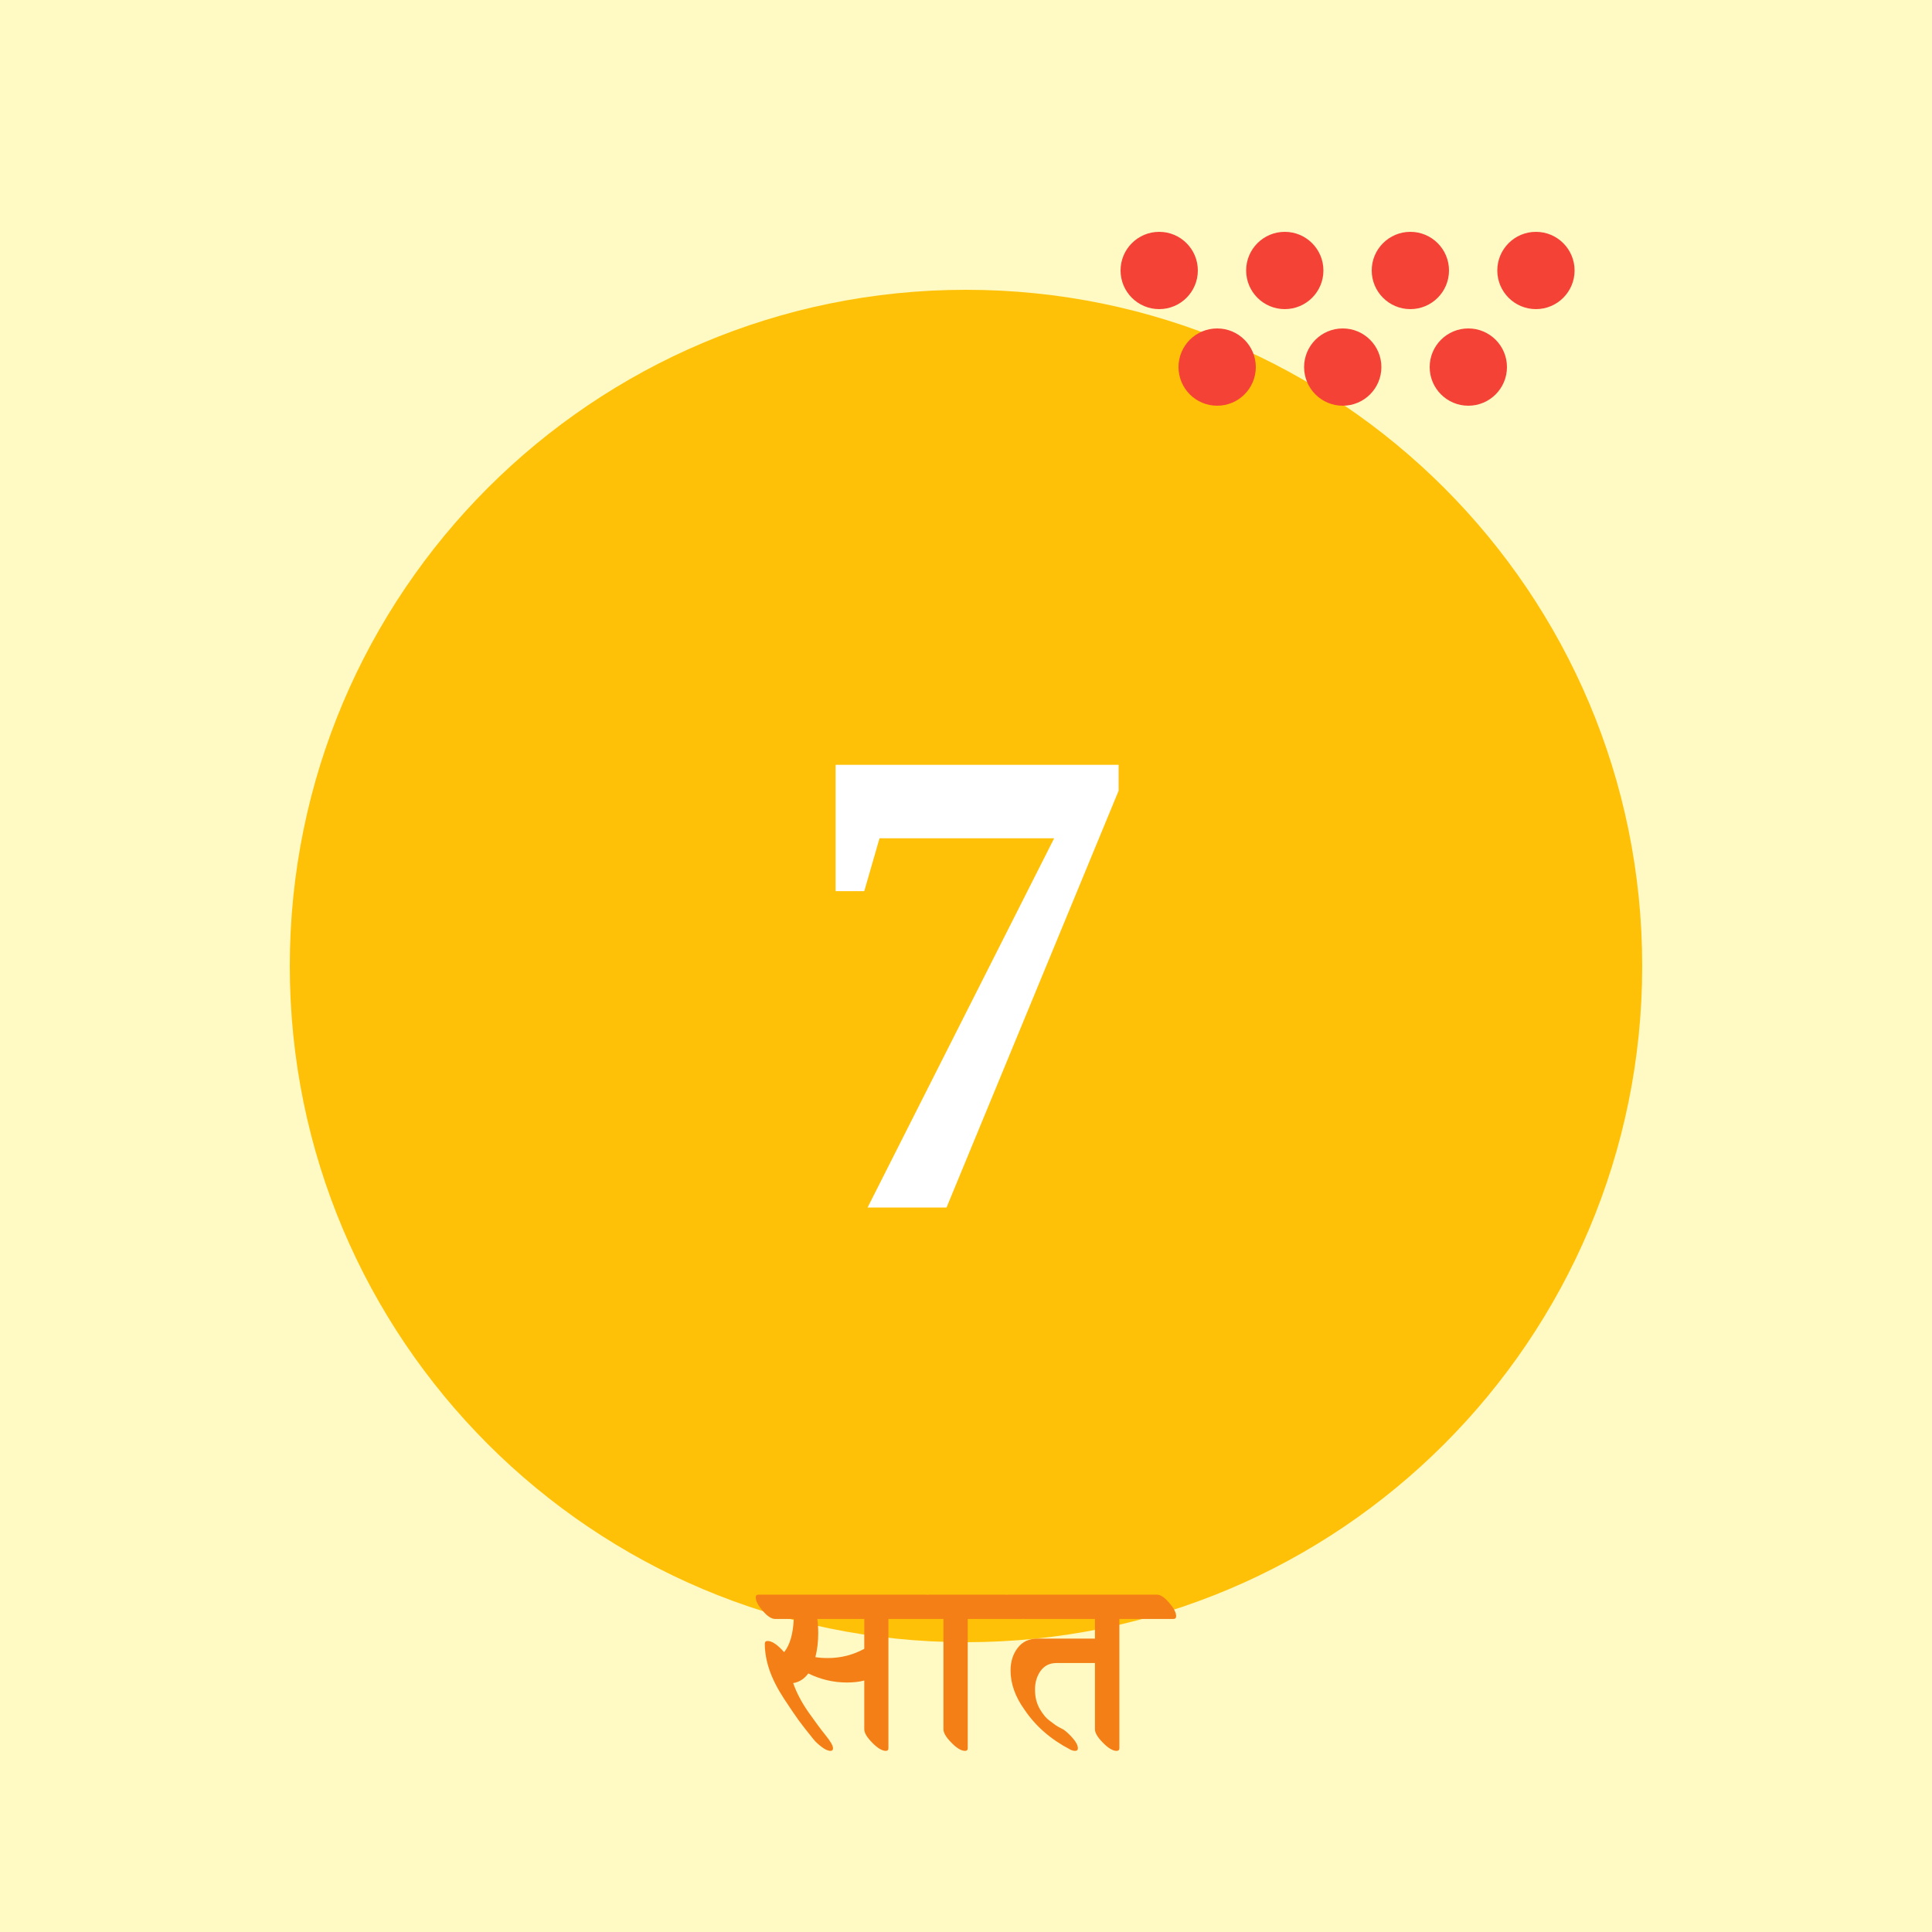
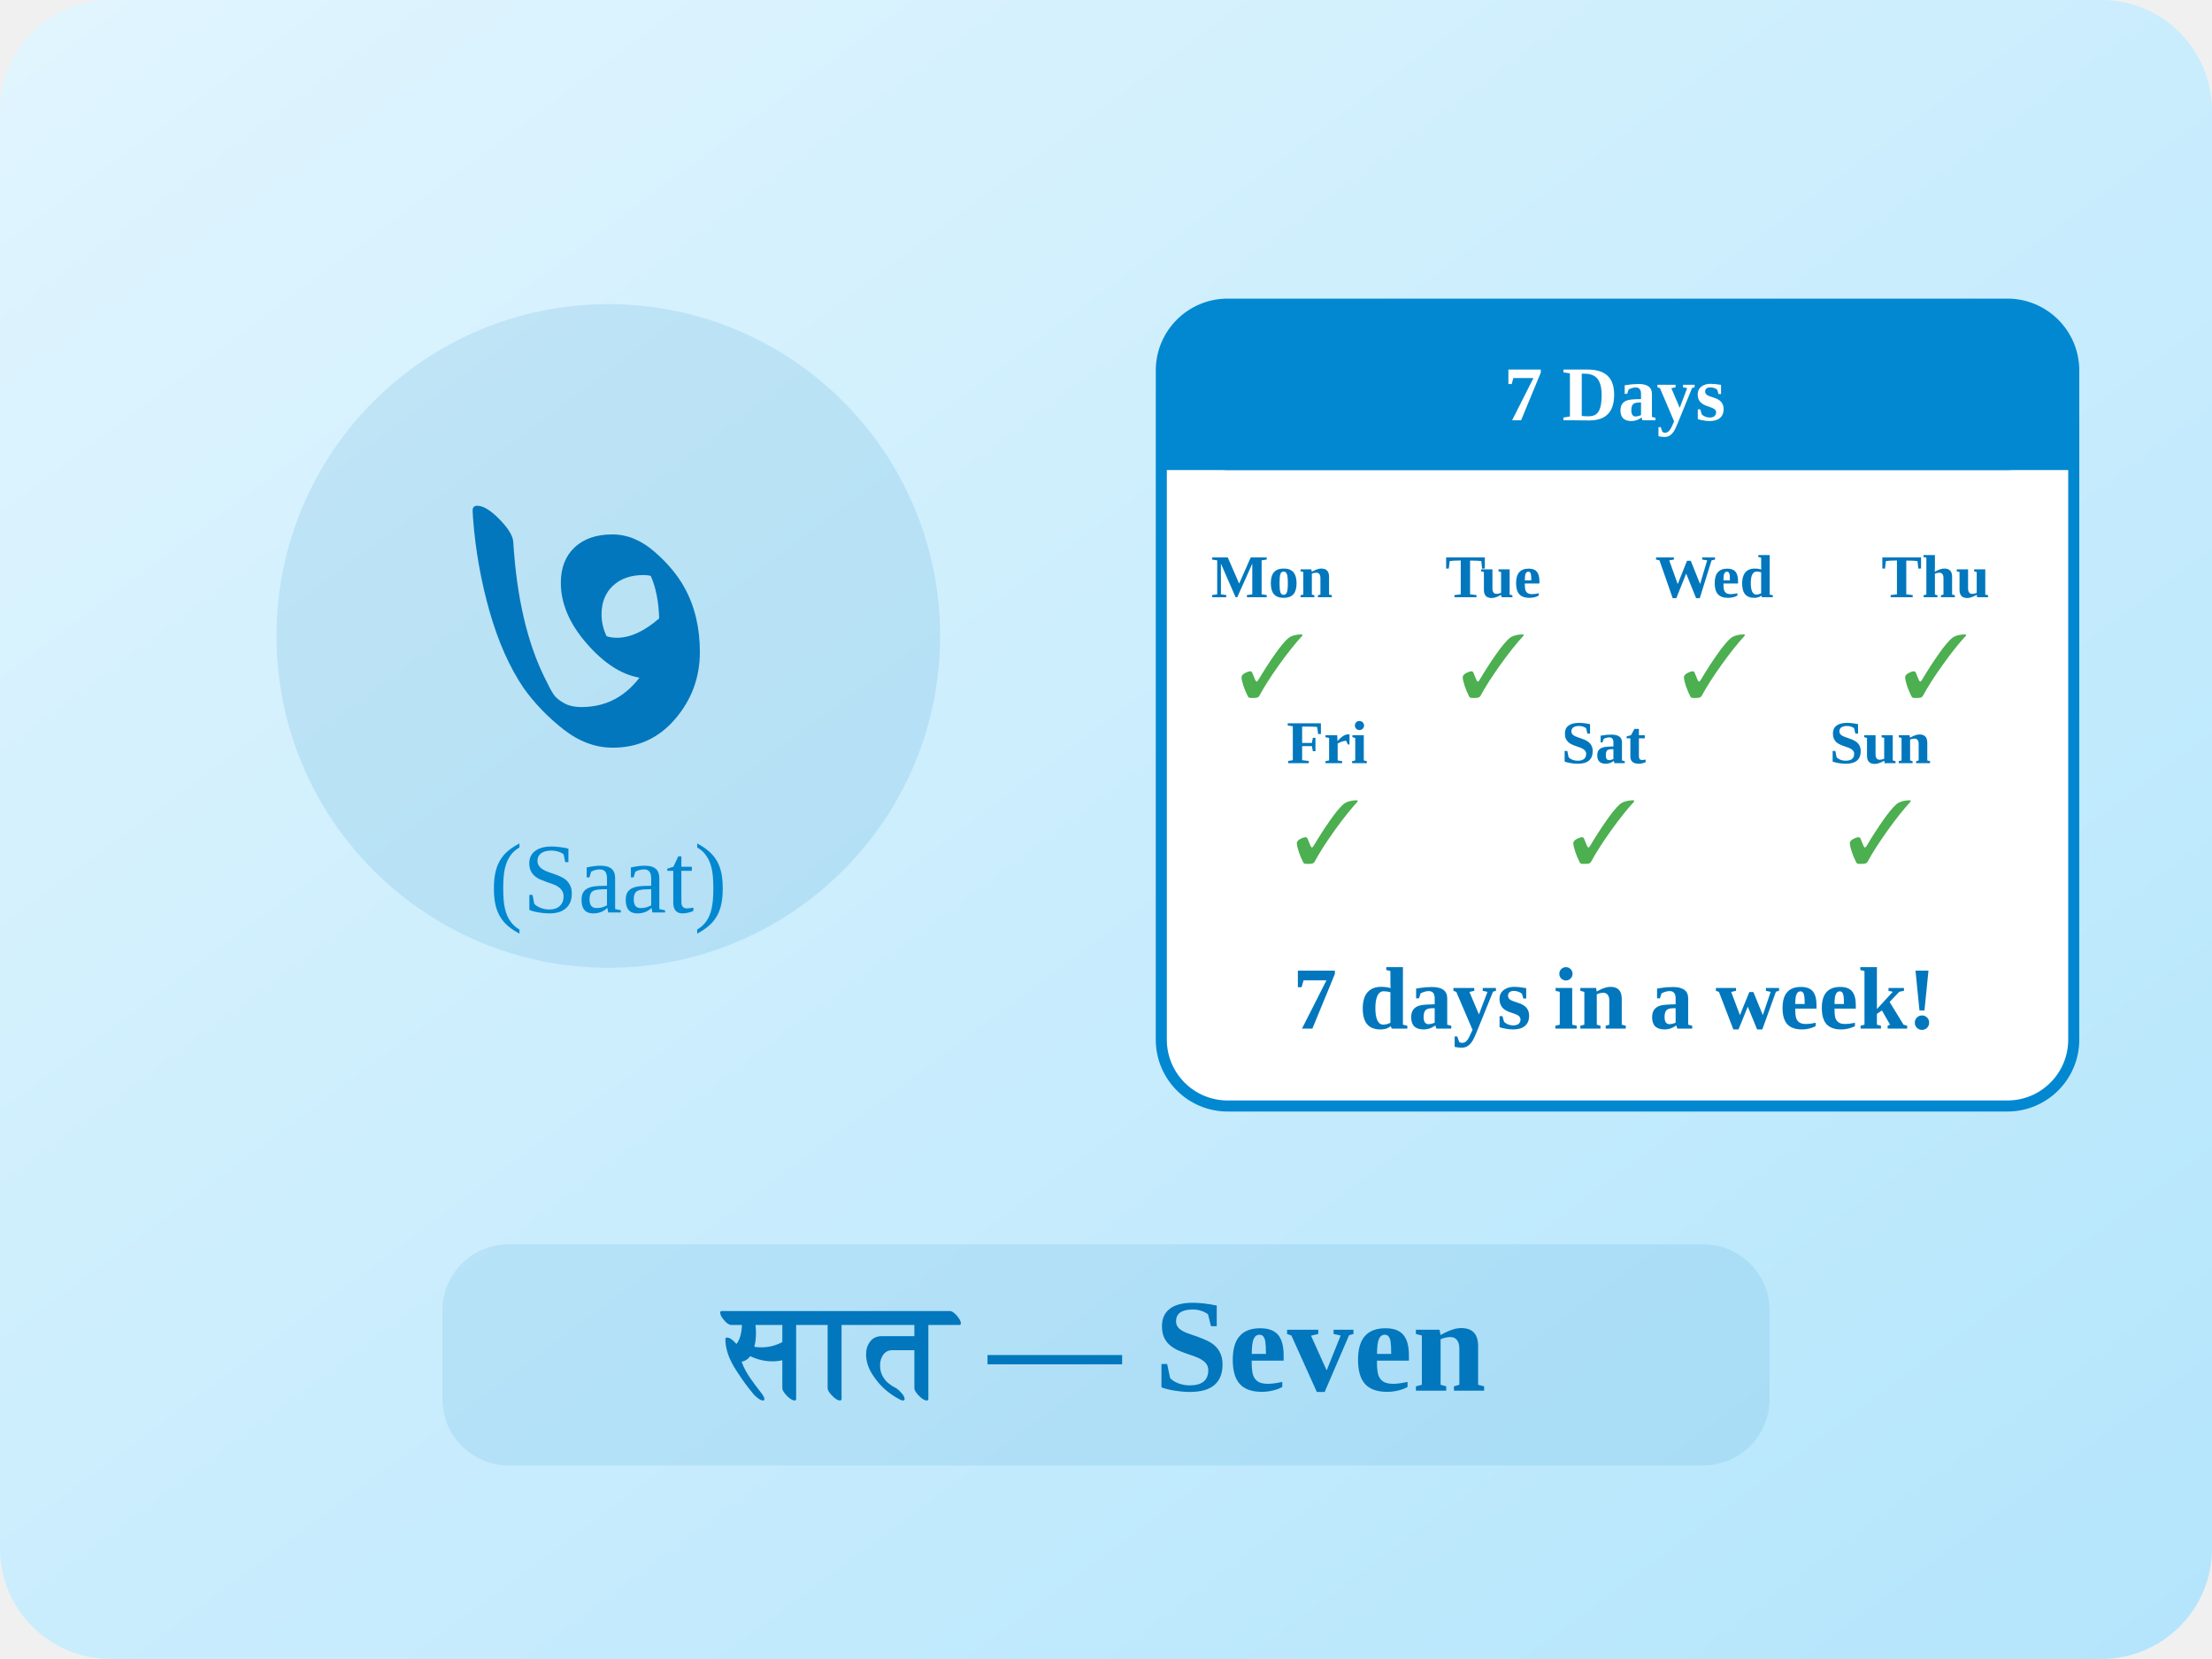
- <svg xmlns="http://www.w3.org/2000/svg" viewBox="0 0 200 200">
-   <rect width="200" height="200" fill="#FFF9C4" />
-   <circle cx="100" cy="100" r="70" fill="#FFC107" />
-   <text x="100" y="125" font-size="70" font-weight="bold" text-anchor="middle" fill="#fff">7</text>
-   <circle cx="120" cy="28" r="4" fill="#F44336" />
-   <circle cx="133" cy="28" r="4" fill="#F44336" />
-   <circle cx="146" cy="28" r="4" fill="#F44336" />
-   <circle cx="159" cy="28" r="4" fill="#F44336" />
-   <circle cx="126" cy="38" r="4" fill="#F44336" />
-   <circle cx="139" cy="38" r="4" fill="#F44336" />
-   <circle cx="152" cy="38" r="4" fill="#F44336" />
-   <text x="100" y="180" font-size="24" font-weight="bold" text-anchor="middle" fill="#F57F17">सात</text>
+ <svg xmlns="http://www.w3.org/2000/svg" viewBox="0 0 400 300">
+   <defs>
+     <linearGradient id="bg" x1="0%" y1="0%" x2="100%" y2="100%">
+       <stop offset="0%" style="stop-color:#E1F5FE" />
+       <stop offset="100%" style="stop-color:#B3E5FC" />
+     </linearGradient>
+   </defs>
+   <rect width="400" height="300" rx="20" fill="url(#bg)" />
+   <circle cx="110" cy="115" r="60" fill="#0277BD" opacity="0.12" />
+   <text x="110" y="135" text-anchor="middle" font-size="70" font-weight="bold" fill="#0277BD">७</text>
+   <text x="110" y="165" text-anchor="middle" font-size="18" fill="#0288D1">(Saat)</text>
+   <rect x="210" y="55" width="165" height="145" rx="12" fill="white" stroke="#0288D1" stroke-width="2" />
+   <rect x="210" y="55" width="165" height="30" rx="12" fill="#0288D1" />
+   <rect x="210" y="73" width="165" height="12" fill="#0288D1" />
+   <text x="292" y="76" text-anchor="middle" font-size="14" font-weight="bold" fill="white">7 Days</text>
+   <text x="230" y="108" text-anchor="middle" font-size="11" fill="#0277BD" font-weight="bold">Mon</text>
+   <text x="270" y="108" text-anchor="middle" font-size="11" fill="#0277BD" font-weight="bold">Tue</text>
+   <text x="310" y="108" text-anchor="middle" font-size="11" fill="#0277BD" font-weight="bold">Wed</text>
+   <text x="350" y="108" text-anchor="middle" font-size="11" fill="#0277BD" font-weight="bold">Thu</text>
+   <text x="240" y="138" text-anchor="middle" font-size="11" fill="#0277BD" font-weight="bold">Fri</text>
+   <text x="290" y="138" text-anchor="middle" font-size="11" fill="#0277BD" font-weight="bold">Sat</text>
+   <text x="340" y="138" text-anchor="middle" font-size="11" fill="#0277BD" font-weight="bold">Sun</text>
+   <text x="230" y="126" text-anchor="middle" font-size="16" fill="#4CAF50">✓</text>
+   <text x="270" y="126" text-anchor="middle" font-size="16" fill="#4CAF50">✓</text>
+   <text x="310" y="126" text-anchor="middle" font-size="16" fill="#4CAF50">✓</text>
+   <text x="350" y="126" text-anchor="middle" font-size="16" fill="#4CAF50">✓</text>
+   <text x="240" y="156" text-anchor="middle" font-size="16" fill="#4CAF50">✓</text>
+   <text x="290" y="156" text-anchor="middle" font-size="16" fill="#4CAF50">✓</text>
+   <text x="340" y="156" text-anchor="middle" font-size="16" fill="#4CAF50">✓</text>
+   <text x="292" y="186" text-anchor="middle" font-size="16" font-weight="bold" fill="#0277BD">7 days in a week!</text>
+   <rect x="80" y="225" width="240" height="40" rx="12" fill="#0277BD" opacity="0.1" />
+   <text x="200" y="252" text-anchor="middle" font-size="24" font-weight="bold" fill="#0277BD">सात — Seven</text>
</svg>
